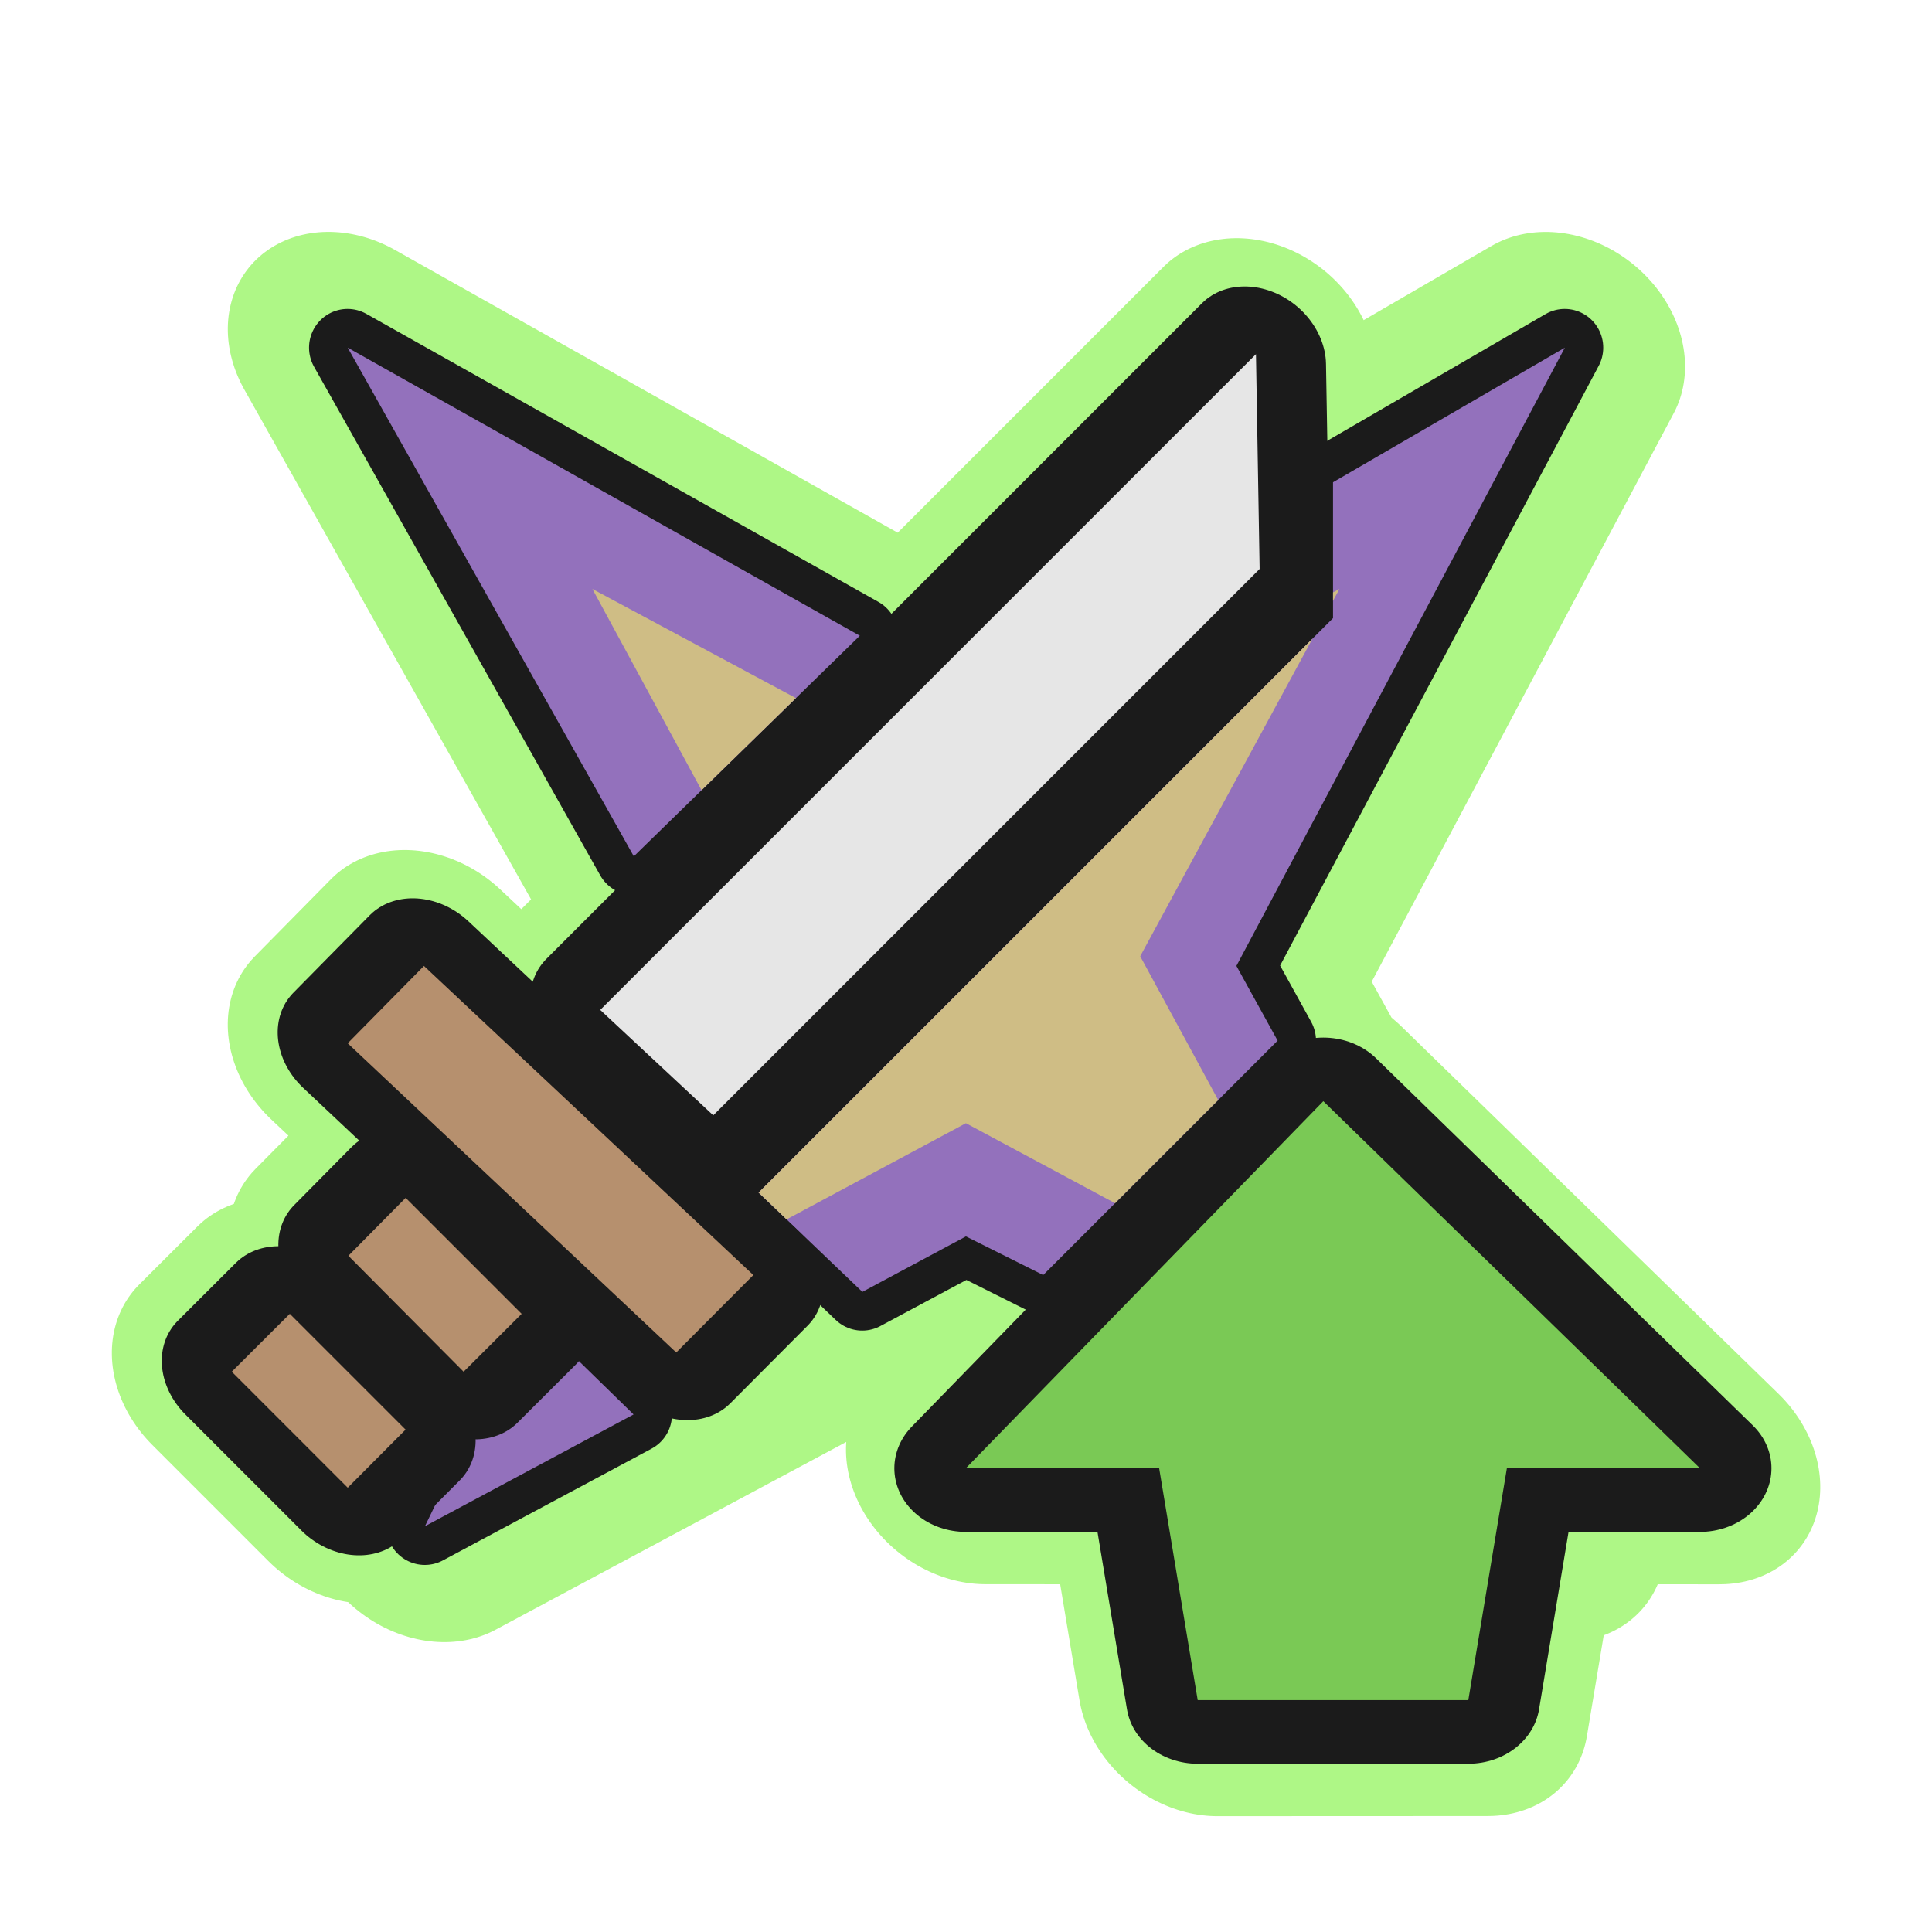
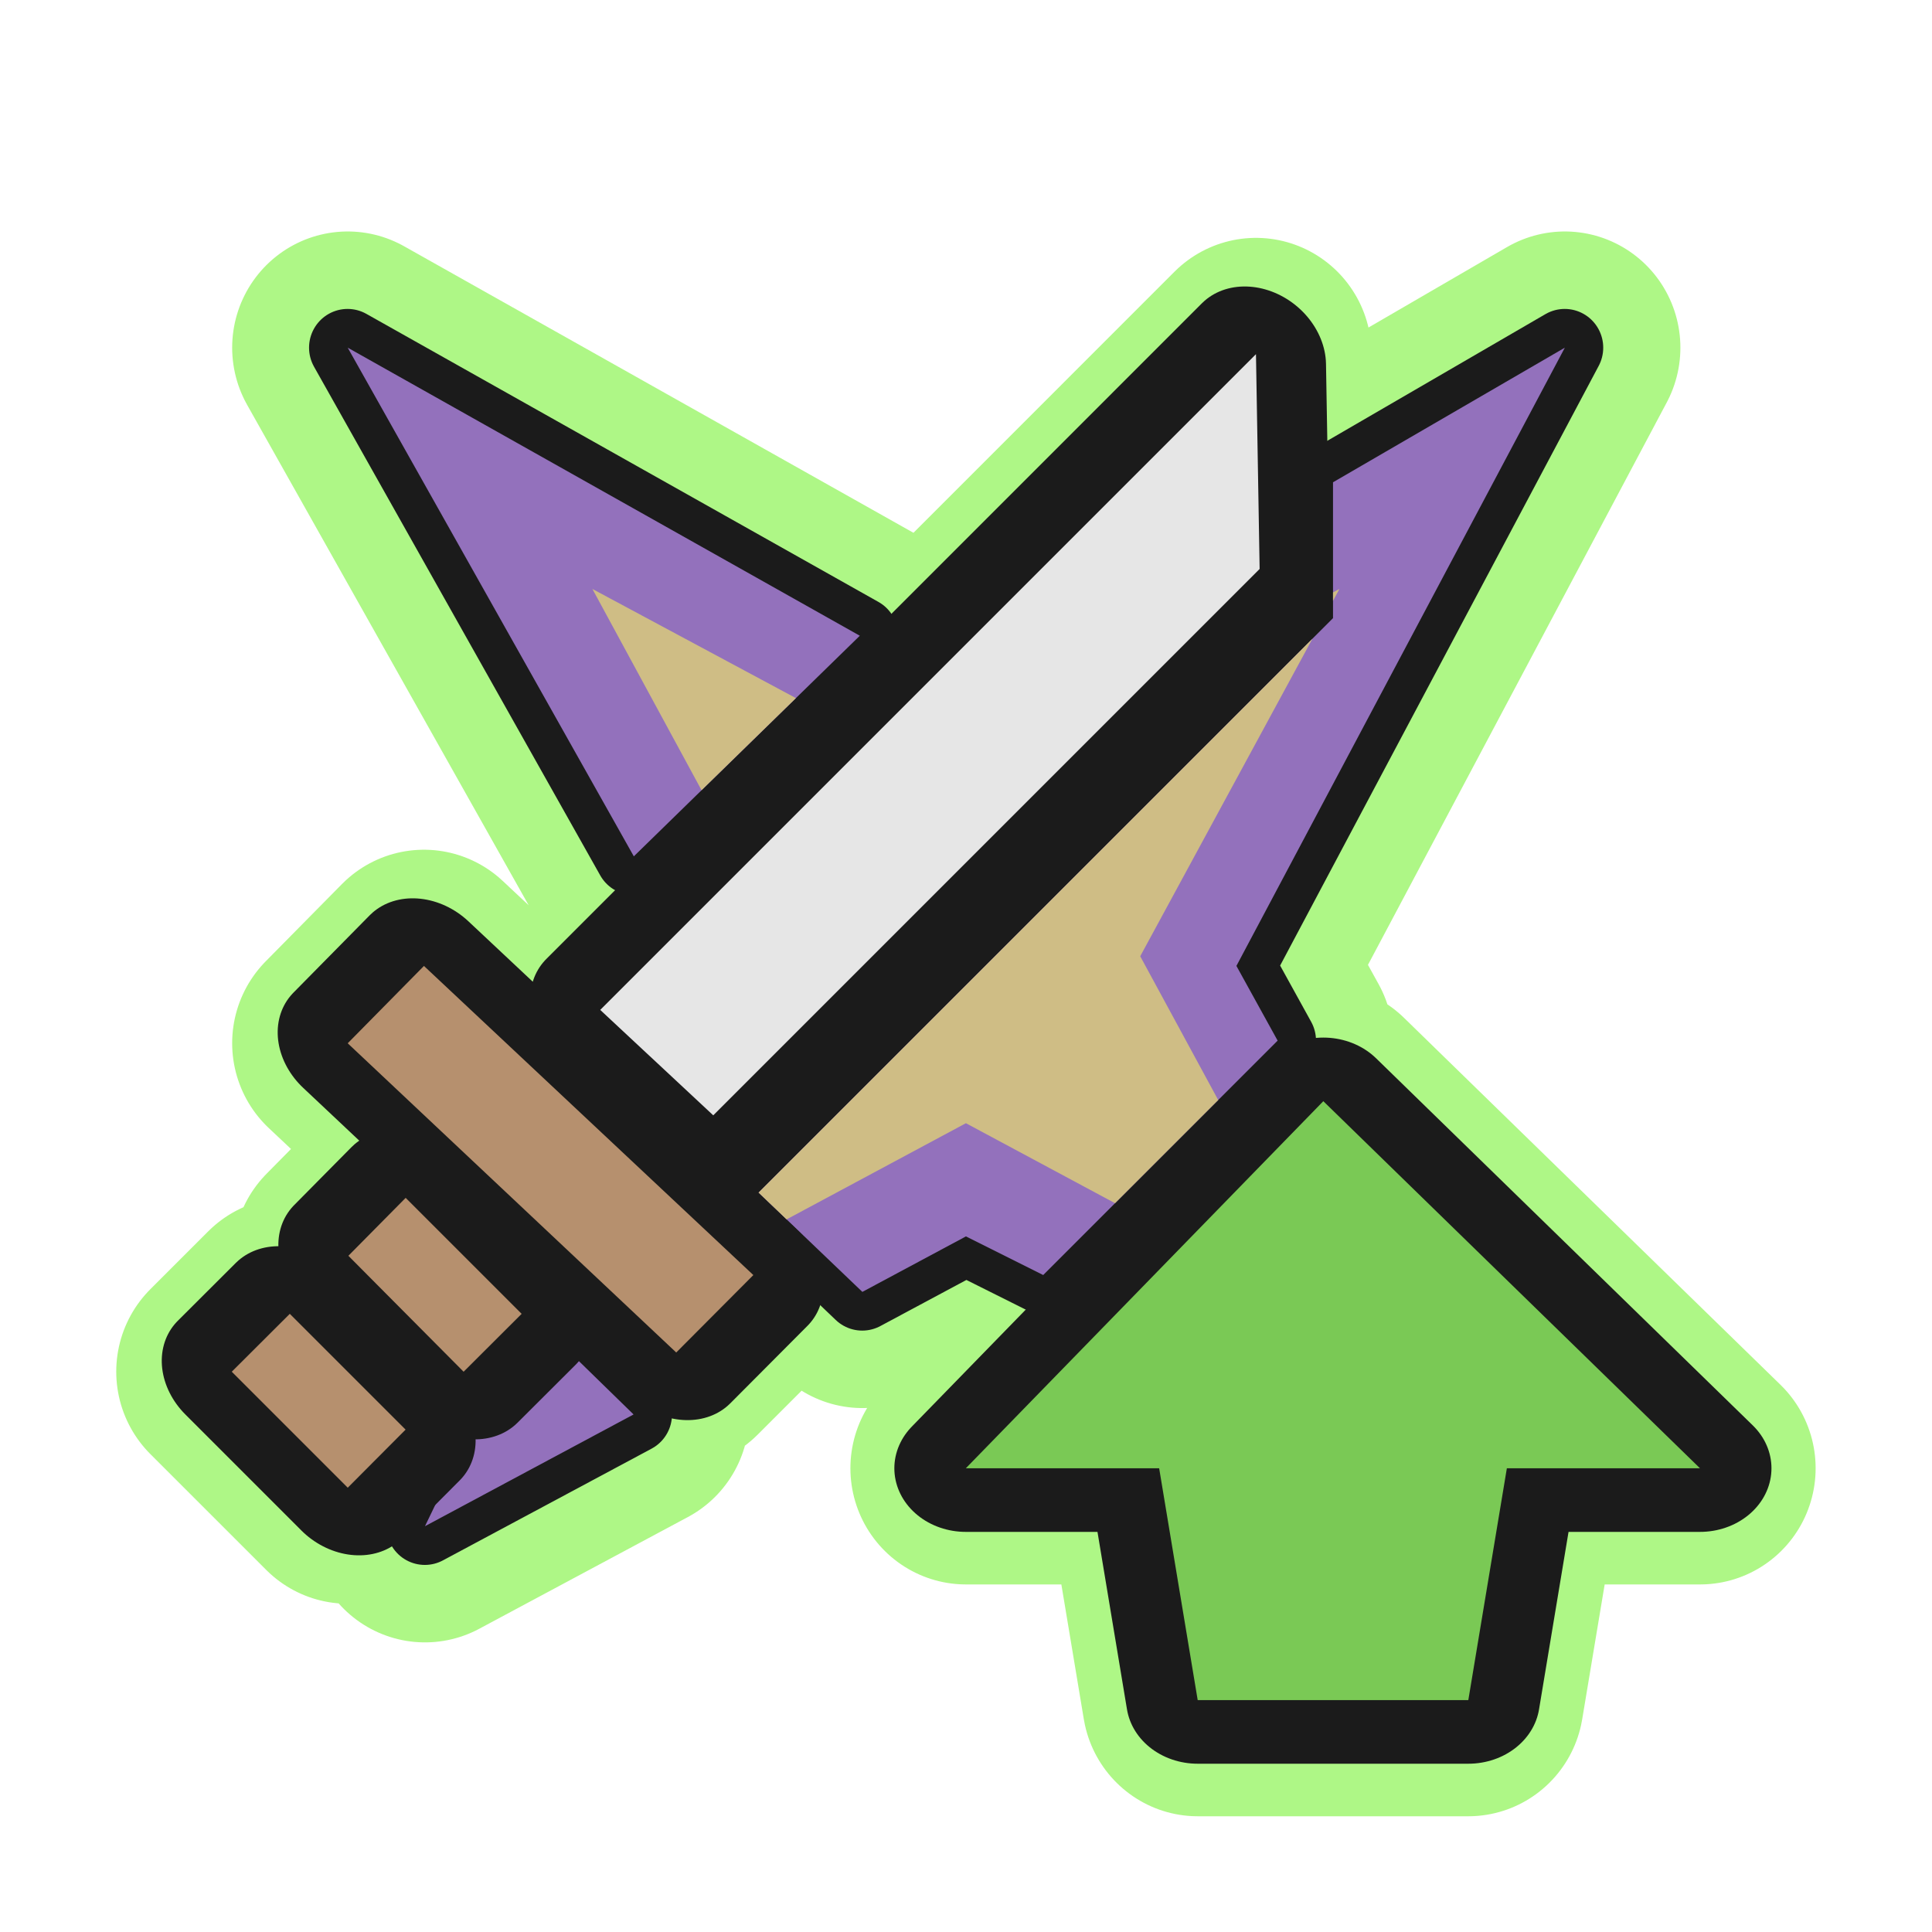
<svg xmlns="http://www.w3.org/2000/svg" width="100%" height="100%" viewBox="0 0 100 100" version="1.1" xml:space="preserve" style="fill-rule:evenodd;clip-rule:evenodd;stroke-linecap:square;stroke-linejoin:round;stroke-miterlimit:1.5;">
  <g transform="matrix(1,0,0,1,-3400,-700)">
    <g id="Affinity_Up" transform="matrix(1,0,0,1,-500,-400)">
-       <g id="glow" transform="matrix(0.993445,0.959358,-0.844278,0.81531,1853.79,-931.788)">
-         <path d="M2131.6,43.079L2107.23,34.59L2131.36,27.097L2131.06,6.949L2135.76,12.294L2138.94,-2.72L2147.06,26.972L2152.98,29.098L2152.97,28.6L2172.69,28.704L2167.83,34.422L2170.22,35.281L2168.46,35.94L2172.9,43.17L2165.86,51.461L2158.6,45.286L2153.56,51.208L2153.31,41.605L2147.31,43.849L2141.03,69.63L2136.97,56.501L2125.99,56.667L2125.89,51.875L2135.49,51.713L2134.28,47.811L2131.67,47.865L2131.6,43.079ZM2137.82,59.923L2137.87,63.54L2131.74,63.392L2131.67,59.797L2137.82,59.923ZM2137.92,67.156L2137.98,70.773L2131.83,70.646L2131.78,67.03L2137.92,67.156Z" style="fill:none;stroke:rgb(174,247,134);stroke-width:9.53px;" />
-         <path d="M2131.6,43.079L2107.23,34.59L2131.36,27.097L2131.06,6.949L2135.76,12.294L2138.94,-2.72L2147.06,26.972L2152.98,29.098L2152.97,28.6L2172.69,28.704L2167.83,34.422L2170.22,35.281L2168.46,35.94L2172.9,43.17L2165.86,51.461L2158.6,45.286L2153.56,51.208L2153.31,41.605L2147.31,43.849L2141.03,69.63L2136.97,56.501L2125.99,56.667L2125.89,51.875L2135.49,51.713L2134.28,47.811L2131.67,47.865L2131.6,43.079ZM2137.82,59.923L2137.87,63.54L2131.74,63.392L2131.67,59.797L2137.82,59.923ZM2137.92,67.156L2137.98,70.773L2131.83,70.646L2131.78,67.03L2137.92,67.156Z" style="fill:rgb(174,247,134);" />
+       <g id="glow" transform="matrix(1.33333,0,0,1.34091,1214.67,1082.45)">
+         <path d="M2065.75,31.705L2074.75,26.508L2062,50.373L2063.6,53.256L2054.5,62.305L2051.5,60.814L2047.48,62.955L2043.45,59.123L2065.75,36.949L2065.75,31.705ZM2038.61,46.143L2027.5,26.508L2047.38,37.628L2038.61,46.143ZM2038.6,67.687L2030.5,72L2034.52,63.728L2038.6,67.687ZM2043.25,62.305L2040.25,65.288L2027.5,53.356L2030.46,50.373L2043.25,62.305ZM2034.25,63.797L2032,66.034L2027.53,61.559L2029.75,59.322L2034.25,63.797ZM2029.75,68.271L2027.5,70.508L2023,66.034L2025.25,63.797L2029.75,68.271ZM2062.91,35.045L2041.69,56.136L2037.31,52.067L2062.76,26.755L2062.91,35.045ZM2059,69.763L2051.5,69.763L2065.38,55.593L2080,69.763L2072.5,69.763L2071,78.712L2060.5,78.712L2059,69.763Z" style="fill:none;stroke:rgb(174,247,134);stroke-width:8.97px;" />
+         <path d="M2065.75,31.705L2074.75,26.508L2062,50.373L2063.6,53.256L2054.5,62.305L2051.5,60.814L2047.48,62.955L2043.45,59.123L2065.75,36.949L2065.75,31.705ZM2038.61,46.143L2027.5,26.508L2047.38,37.628L2038.61,46.143ZM2038.6,67.687L2030.5,72L2034.52,63.728L2038.6,67.687ZM2043.25,62.305L2040.25,65.288L2027.5,53.356L2030.46,50.373L2043.25,62.305ZM2034.25,63.797L2032,66.034L2027.53,61.559L2029.75,59.322L2034.25,63.797ZM2029.75,68.271L2027.5,70.508L2023,66.034L2025.25,63.797L2029.75,68.271ZM2062.91,35.045L2041.69,56.136L2037.31,52.067L2062.76,26.755L2062.91,35.045ZM2059,69.763L2051.5,69.763L2065.38,55.593L2080,69.763L2072.5,69.763L2071,78.712L2060.5,78.712L2059,69.763Z" style="fill:rgb(174,247,134);" />
      </g>
      <g id="shadow" transform="matrix(1.33333,0,0,1.34091,1081.33,1082.45)">
        <path d="M2165.75,31.705L2174.75,26.508L2162,50.373L2163.6,53.256L2154.5,62.305L2151.5,60.814L2147.48,62.955L2143.45,59.123L2165.75,36.949L2165.75,31.705ZM2138.61,46.143L2127.5,26.508L2147.38,37.628L2138.61,46.143ZM2138.6,67.687L2130.5,72L2134.52,63.728L2138.6,67.687Z" style="fill:none;stroke:rgb(27,27,27);stroke-width:2.99px;" />
        <path d="M2165.75,31.705L2174.75,26.508L2162,50.373L2163.6,53.256L2154.5,62.305L2151.5,60.814L2147.48,62.955L2143.45,59.123L2165.75,36.949L2165.75,31.705ZM2138.61,46.143L2127.5,26.508L2147.38,37.628L2138.61,46.143ZM2138.6,67.687L2130.5,72L2134.52,63.728L2138.6,67.687Z" style="fill:rgb(27,27,27);" />
      </g>
      <g transform="matrix(1.33333,0,0,1.34091,1214.67,1082.45)">
        <clipPath id="_clip1">
          <path d="M2051.5,87.661L2014,87.661L2014,13.085L2089,13.085L2089,50.373L2066.5,50.373L2051.5,65.288L2051.5,66.78L2043.45,59.123L2065.75,36.949L2065.75,19.797L2034.25,50.373L2020.75,50.373L2051.5,80.203L2051.5,87.661Z" />
        </clipPath>
        <g clip-path="url(#_clip1)">
          <g id="color_02" transform="matrix(1,0,0,1,-100,0)">
            <path d="M2141,50.373L2127.5,26.508L2151.5,39.932L2174.75,26.508L2162,50.373L2174,72L2151.5,60.814L2130.5,72L2141,50.373Z" style="fill:rgb(147,113,188);" />
          </g>
          <g id="color_01" transform="matrix(0.644444,0,0,0.644444,664.978,17.7778)">
            <path d="M2141,50L2129,28L2151.5,40L2174,28L2162,50L2174,72L2151.5,60L2129,72L2141,50Z" style="fill:rgb(207,189,133);" />
          </g>
        </g>
      </g>
      <g transform="matrix(1.49618,0,0,1.43797,887.399,1076.17)">
        <g id="shadow1" transform="matrix(0.663987,0.66716,-0.564289,0.566985,645.904,-1396.38)">
          <path d="M2142.81,51.59L2142.89,56.412L2125.99,56.667L2125.89,51.875L2142.81,51.59ZM2137.82,59.923L2137.87,63.54L2131.74,63.392L2131.67,59.797L2137.82,59.923ZM2137.92,67.156L2137.98,70.773L2131.83,70.646L2131.78,67.03L2137.92,67.156ZM2136.95,13.654L2137.46,47.746L2131.67,47.865L2131.06,6.949L2136.95,13.654Z" style="fill:none;stroke:rgb(27,27,27);stroke-width:5.56px;" />
          <path d="M2142.81,51.59L2142.89,56.412L2125.99,56.667L2125.89,51.875L2142.81,51.59ZM2137.82,59.923L2137.87,63.54L2131.74,63.392L2131.67,59.797L2137.82,59.923ZM2137.92,67.156L2137.98,70.773L2131.83,70.646L2131.78,67.03L2137.92,67.156ZM2136.95,13.654L2137.46,47.746L2131.67,47.865L2131.06,6.949L2136.95,13.654Z" style="fill:rgb(27,27,27);" />
        </g>
        <g id="color_021" transform="matrix(0.663987,0.66716,-0.564289,0.566985,645.904,-1396.38)">
          <path d="M2142.81,51.59L2142.89,56.412L2125.99,56.667L2125.89,51.875L2142.81,51.59ZM2137.82,59.923L2137.87,63.54L2131.74,63.392L2131.67,59.797L2137.82,59.923ZM2137.92,67.156L2137.98,70.773L2131.83,70.646L2131.78,67.03L2137.92,67.156Z" style="fill:rgb(182,144,110);" />
        </g>
        <g id="color_011" transform="matrix(0.23003,0.223189,-4.53703,4.72069,1803.86,-690.655)">
          <path d="M2143,52.834L2143,57L2126,57L2126,52L2143,52.834Z" style="fill:rgb(230,230,230);" />
        </g>
      </g>
      <g transform="matrix(0.931818,0,0,0.813953,287.818,240.116)">
        <g id="shadow2" transform="matrix(1.13279,0,0,1.15411,268.428,286.263)">
          <path d="M3241.95,748.226L3243.84,761L3257.11,761L3259,748.226L3268.47,748.226L3250,728L3232.47,748.226L3241.95,748.226Z" style="fill:none;stroke:rgb(27,27,27);stroke-width:7.01px;" />
          <path d="M3241.95,748.226L3243.84,761L3257.11,761L3259,748.226L3268.47,748.226L3250,728L3232.47,748.226L3241.95,748.226Z" style="fill:rgb(27,27,27);" />
        </g>
        <g id="color_012" transform="matrix(1.13279,0,0,1.15411,268.428,286.263)">
          <path d="M3241.95,748.226L3243.84,761L3257.11,761L3259,748.226L3268.47,748.226L3250,728L3232.47,748.226L3241.95,748.226Z" style="fill:rgb(122,201,85);" />
        </g>
      </g>
    </g>
  </g>
</svg>
